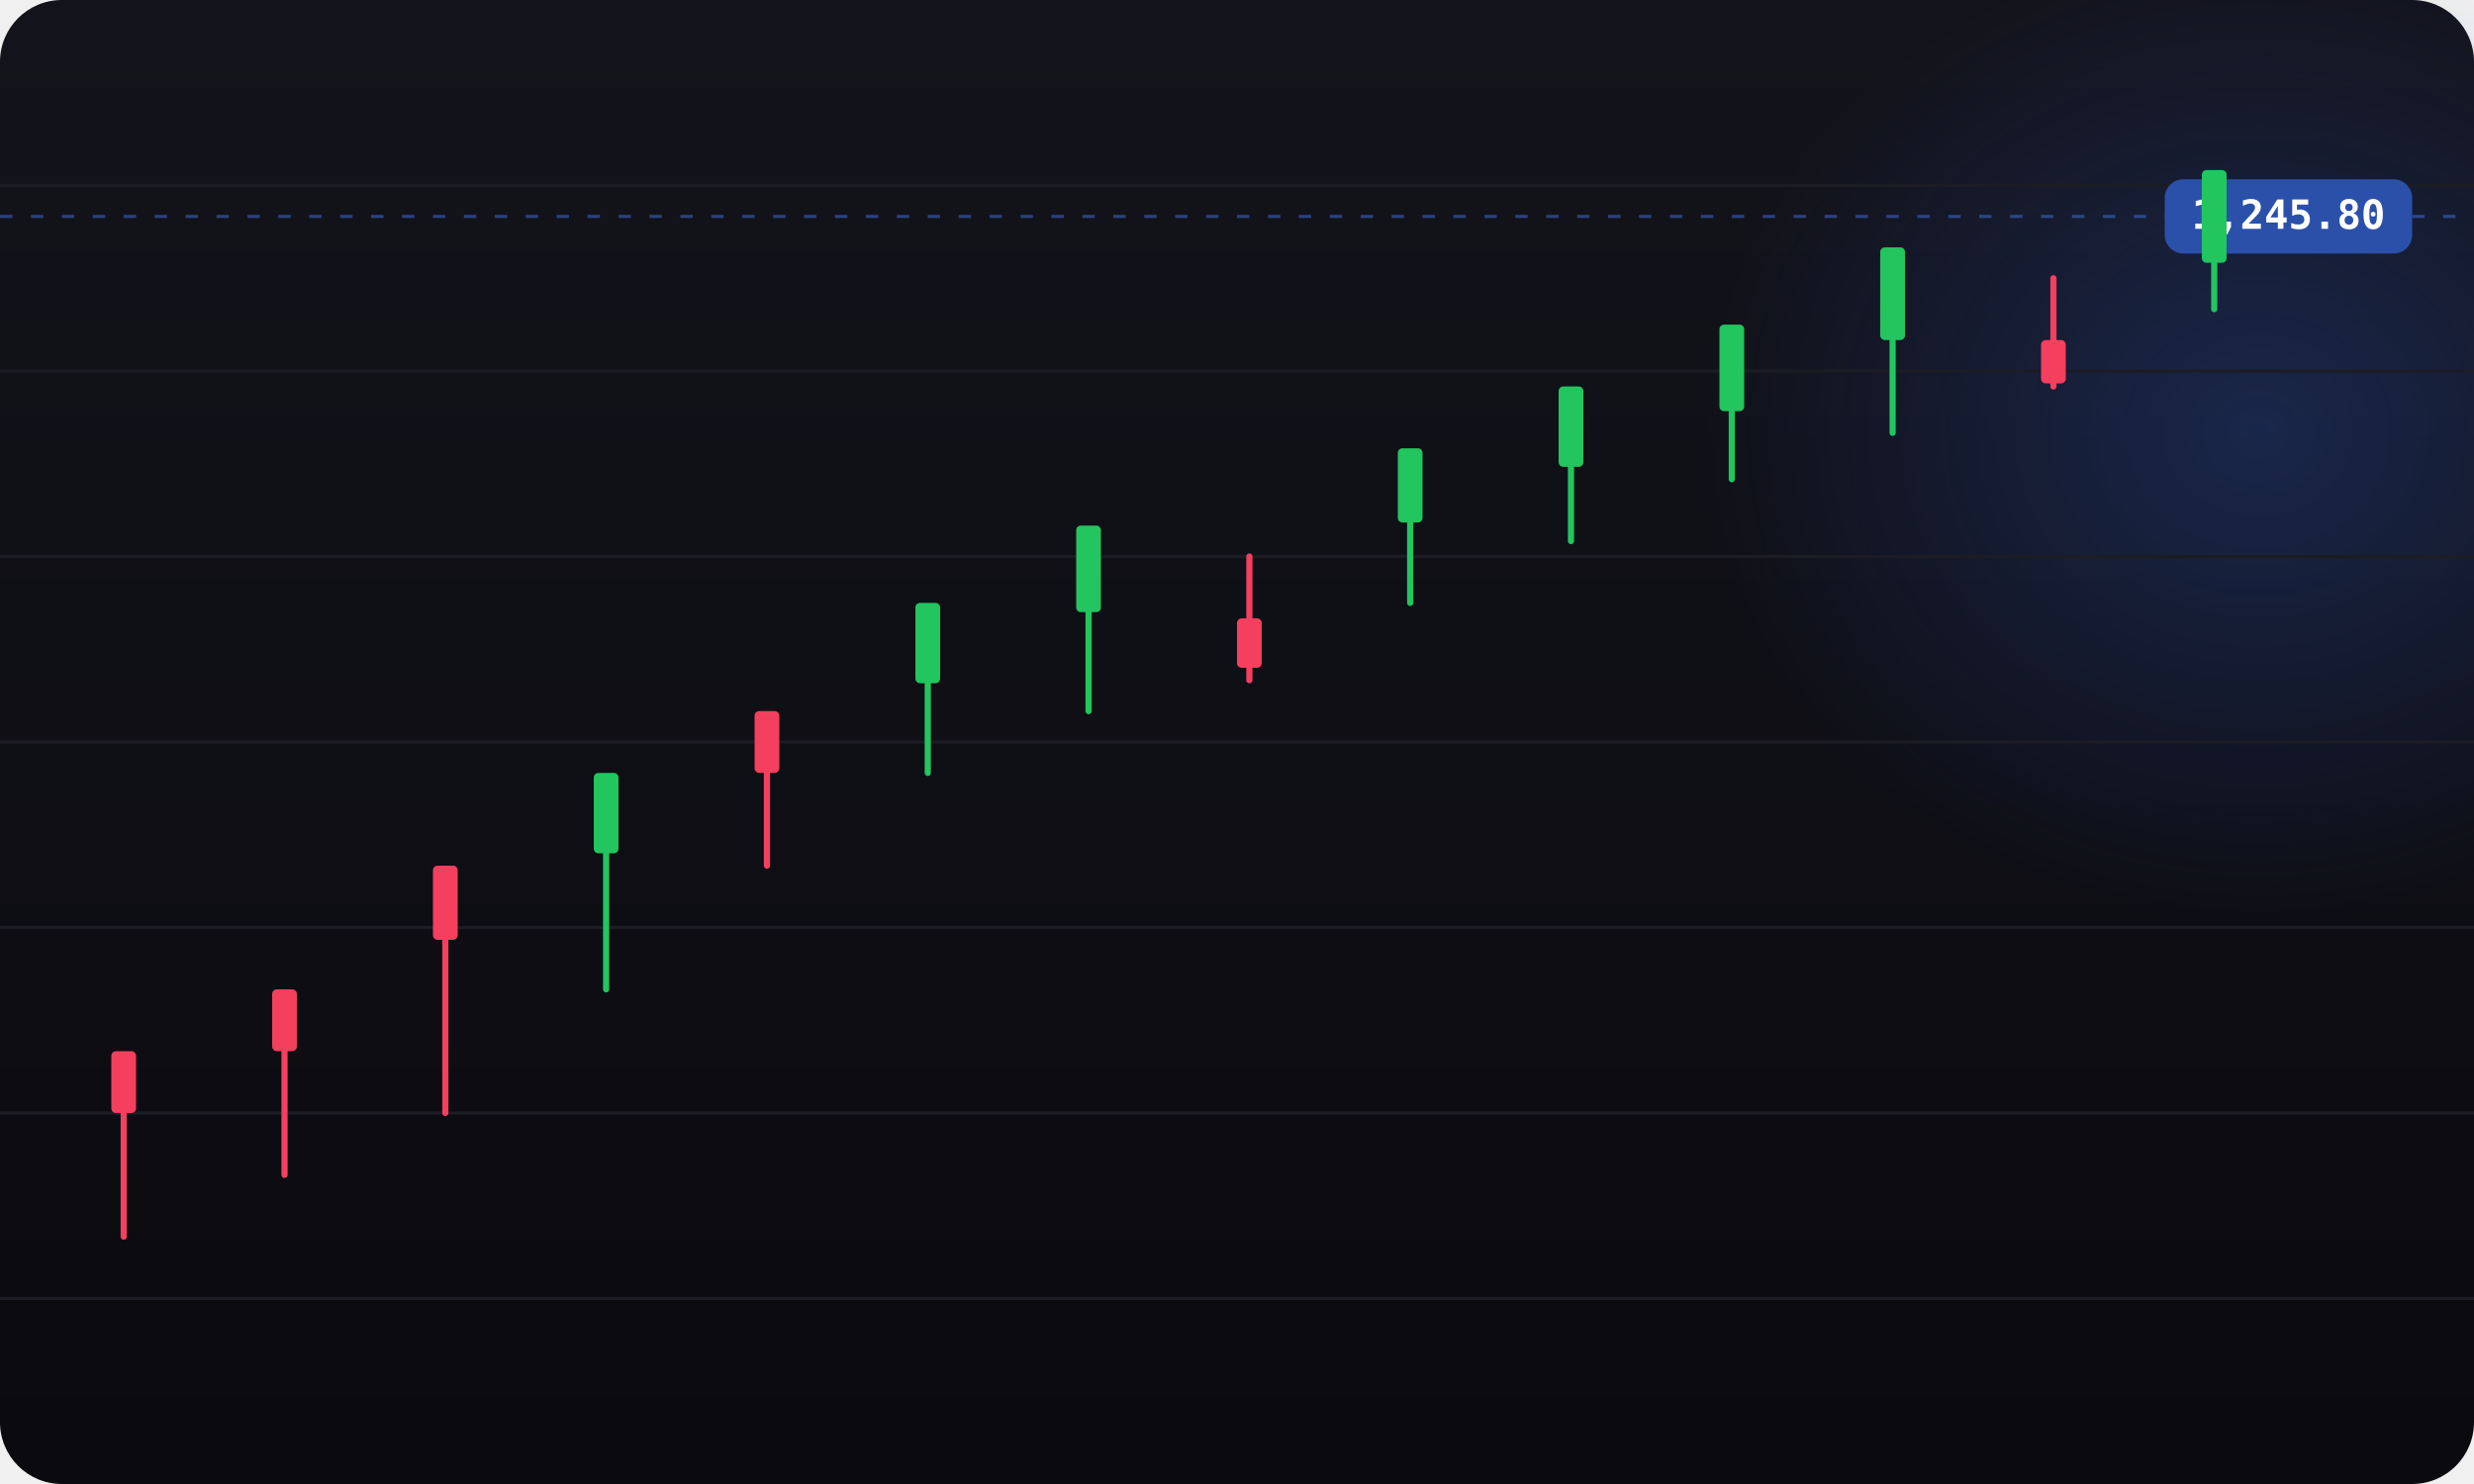
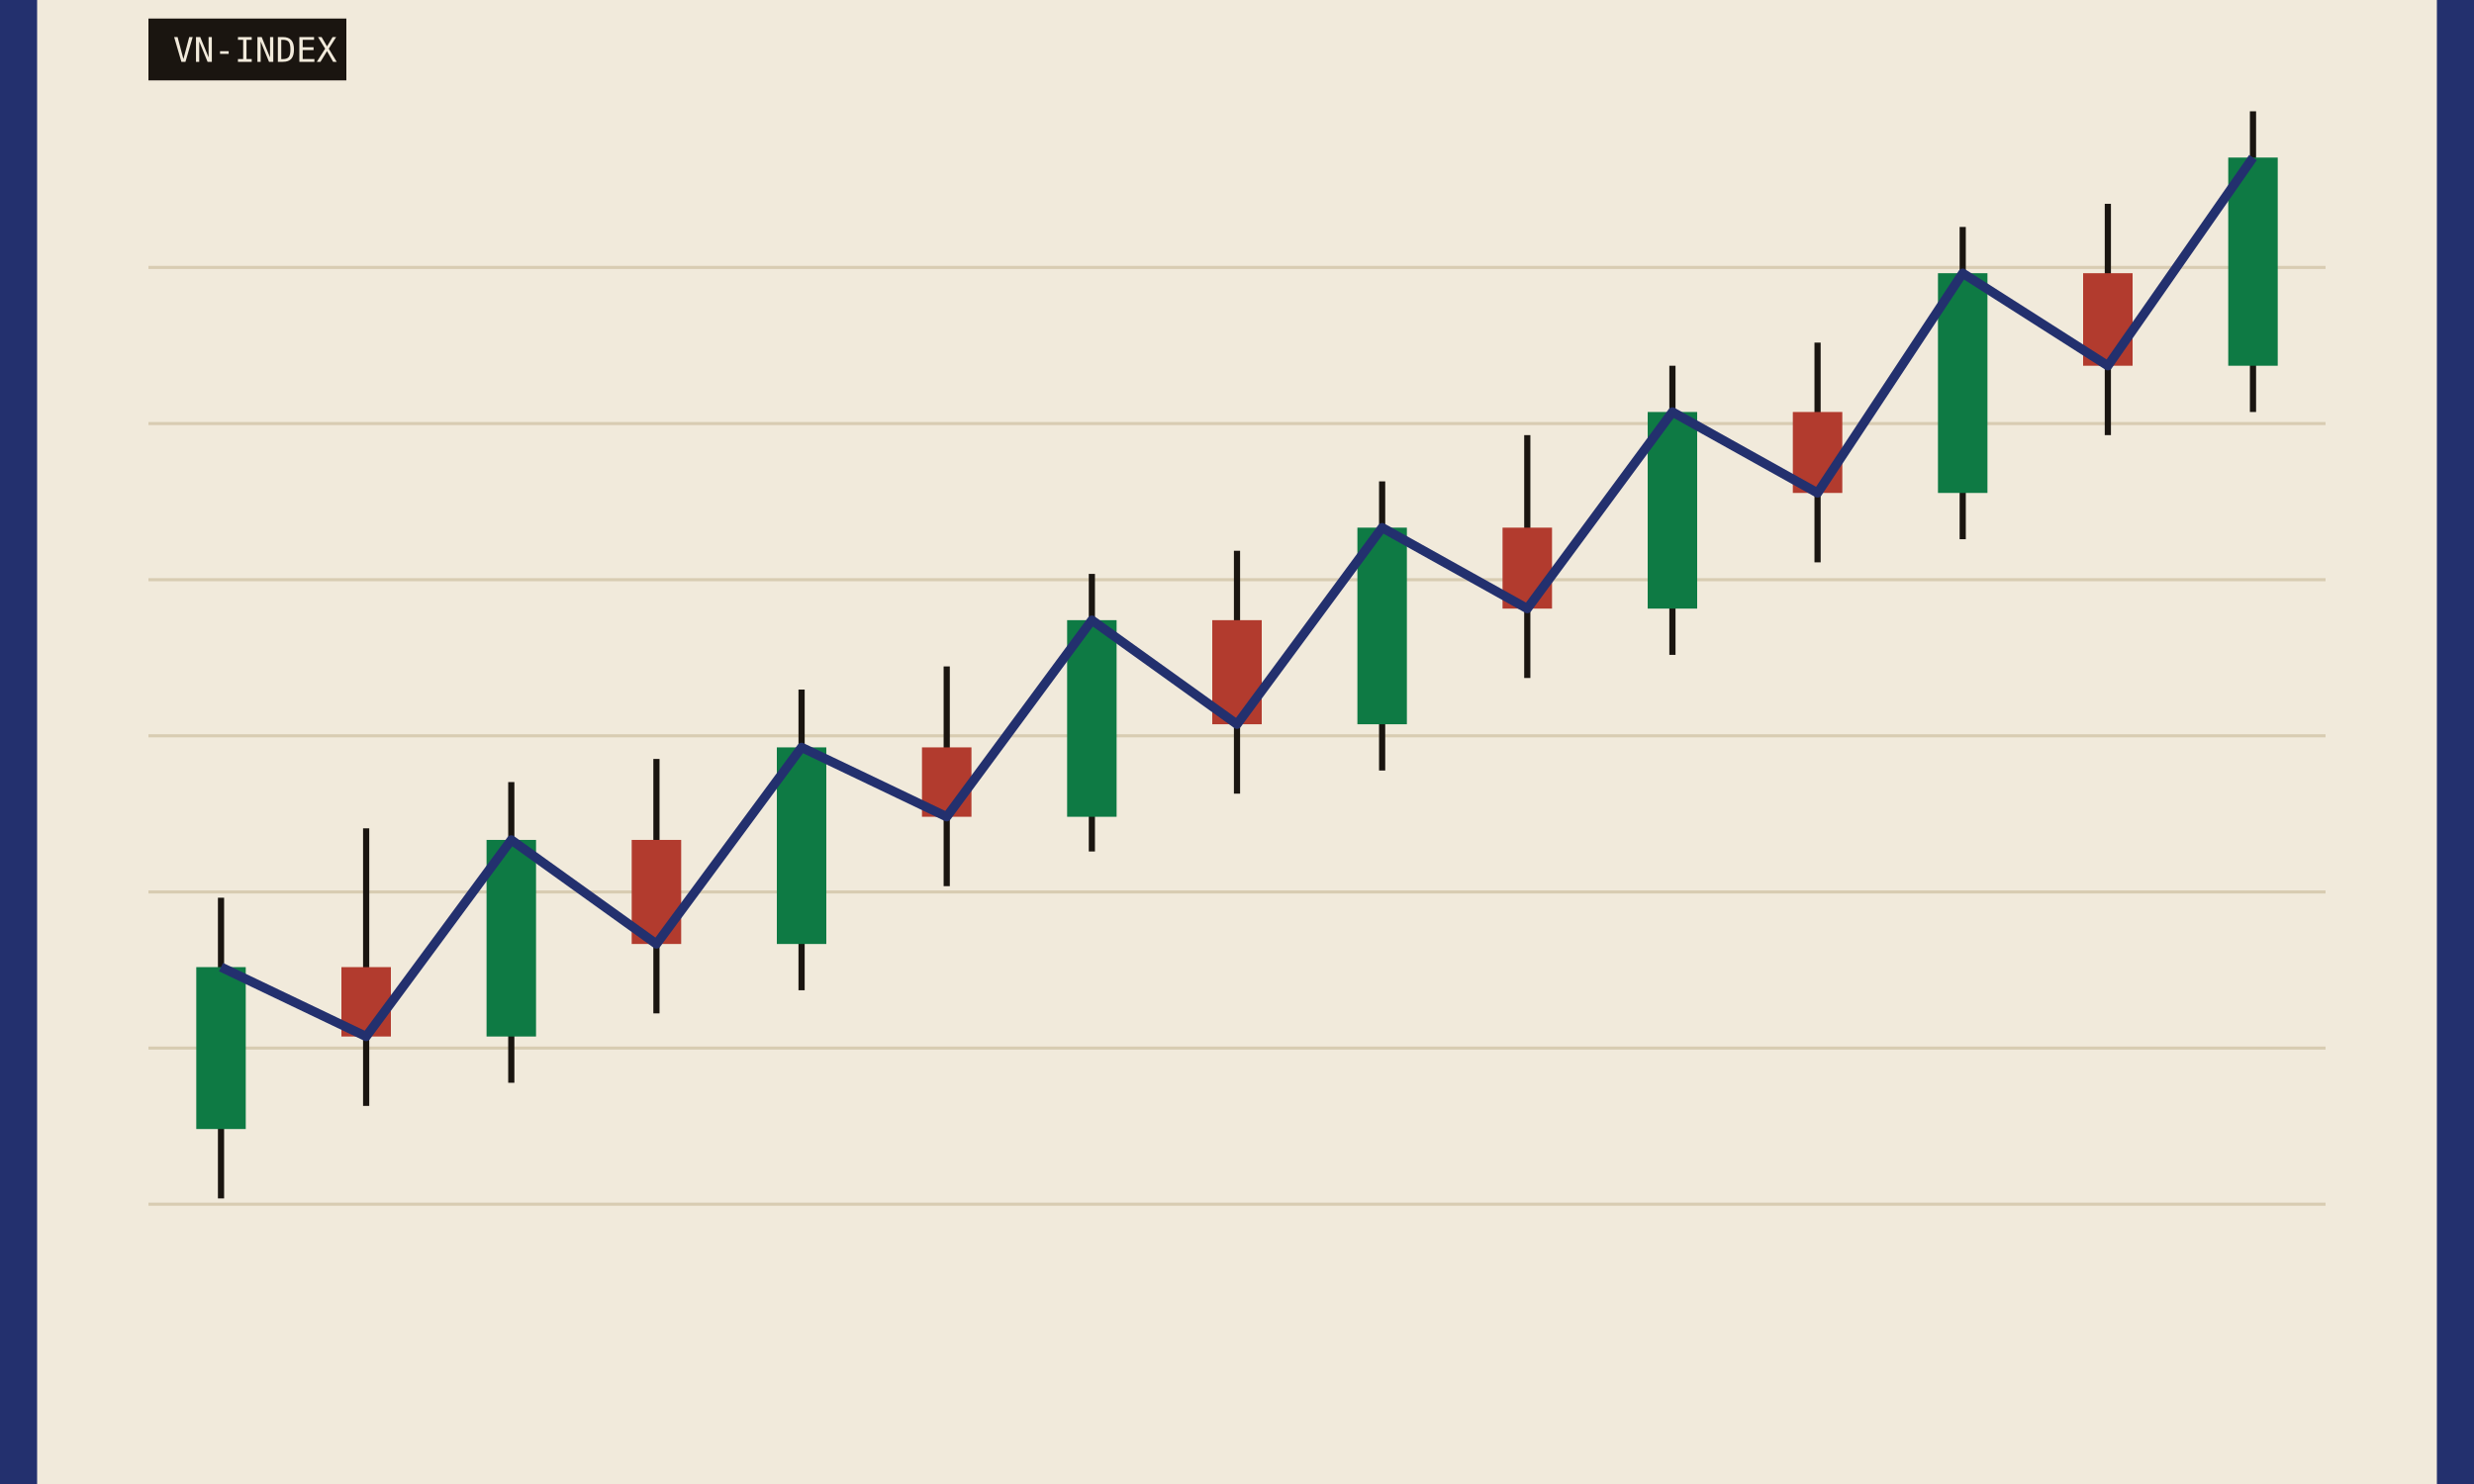
- <svg xmlns="http://www.w3.org/2000/svg" viewBox="0 0 800 480" width="800" height="480" role="img" aria-label="Rising candlestick chart">
-   <defs>
-     <linearGradient id="candle-bg" x1="0" y1="0" x2="0" y2="1">
-       <stop offset="0" stop-color="#13131b" />
-       <stop offset="1" stop-color="#0a0a0f" />
-     </linearGradient>
-     <radialGradient id="candle-glow" cx="0.5" cy="0.5" r="0.5">
-       <stop offset="0" stop-color="#2b50aa" stop-opacity="0.35" />
-       <stop offset="1" stop-color="#2b50aa" stop-opacity="0" />
-     </radialGradient>
-   </defs>
-   <rect width="800" height="480" rx="20" fill="url(#candle-bg)" />
-   <ellipse cx="730" cy="140" rx="180" ry="160" fill="url(#candle-glow)" />
-   <g stroke="#1c1c24" stroke-width="1">
-     <line x1="0" y1="60" x2="800" y2="60" />
-     <line x1="0" y1="120" x2="800" y2="120" />
-     <line x1="0" y1="180" x2="800" y2="180" />
-     <line x1="0" y1="240" x2="800" y2="240" />
-     <line x1="0" y1="300" x2="800" y2="300" />
-     <line x1="0" y1="360" x2="800" y2="360" />
-     <line x1="0" y1="420" x2="800" y2="420" />
-   </g>
-   <g stroke-dasharray="4 6" stroke="#3b63c4" stroke-opacity="0.6" stroke-width="1">
-     <line x1="0" y1="70" x2="800" y2="70" />
-   </g>
-   <g>
-     <rect x="700" y="58" width="80" height="24" rx="6" fill="#2b50aa" />
-     <text x="740" y="74" text-anchor="middle" fill="#ffffff" font-family="ui-monospace, monospace" font-size="13" font-weight="600">1,245.80</text>
-   </g>
-   <g stroke-linecap="round">
-     <line x1="40" y1="360" x2="40" y2="400" stroke="#f43f5e" stroke-width="2" />
-     <rect x="36" y="340" width="8" height="20" rx="1.5" fill="#f43f5e" />
-     <line x1="92" y1="330" x2="92" y2="380" stroke="#f43f5e" stroke-width="2" />
-     <rect x="88" y="320" width="8" height="20" rx="1.5" fill="#f43f5e" />
-     <line x1="144" y1="300" x2="144" y2="360" stroke="#f43f5e" stroke-width="2" />
-     <rect x="140" y="280" width="8" height="24" rx="1.5" fill="#f43f5e" />
-     <line x1="196" y1="270" x2="196" y2="320" stroke="#22c55e" stroke-width="2" />
-     <rect x="192" y="250" width="8" height="26" rx="1.5" fill="#22c55e" />
-     <line x1="248" y1="240" x2="248" y2="280" stroke="#f43f5e" stroke-width="2" />
-     <rect x="244" y="230" width="8" height="20" rx="1.5" fill="#f43f5e" />
-     <line x1="300" y1="210" x2="300" y2="250" stroke="#22c55e" stroke-width="2" />
-     <rect x="296" y="195" width="8" height="26" rx="1.5" fill="#22c55e" />
-     <line x1="352" y1="190" x2="352" y2="230" stroke="#22c55e" stroke-width="2" />
-     <rect x="348" y="170" width="8" height="28" rx="1.5" fill="#22c55e" />
-     <line x1="404" y1="180" x2="404" y2="220" stroke="#f43f5e" stroke-width="2" />
-     <rect x="400" y="200" width="8" height="16" rx="1.5" fill="#f43f5e" />
-     <line x1="456" y1="160" x2="456" y2="195" stroke="#22c55e" stroke-width="2" />
-     <rect x="452" y="145" width="8" height="24" rx="1.5" fill="#22c55e" />
-     <line x1="508" y1="140" x2="508" y2="175" stroke="#22c55e" stroke-width="2" />
-     <rect x="504" y="125" width="8" height="26" rx="1.5" fill="#22c55e" />
-     <line x1="560" y1="120" x2="560" y2="155" stroke="#22c55e" stroke-width="2" />
-     <rect x="556" y="105" width="8" height="28" rx="1.5" fill="#22c55e" />
-     <line x1="612" y1="100" x2="612" y2="140" stroke="#22c55e" stroke-width="2" />
-     <rect x="608" y="80" width="8" height="30" rx="1.5" fill="#22c55e" />
-     <line x1="664" y1="90" x2="664" y2="125" stroke="#f43f5e" stroke-width="2" />
-     <rect x="660" y="110" width="8" height="14" rx="1.5" fill="#f43f5e" />
-     <line x1="716" y1="70" x2="716" y2="100" stroke="#22c55e" stroke-width="2" />
-     <rect x="712" y="55" width="8" height="30" rx="1.5" fill="#22c55e" />
-   </g>
+ <svg xmlns="http://www.w3.org/2000/svg" viewBox="0 0 800 480" role="img" aria-label="Rising candlestick chart printed on the sleeve">
+   <rect width="800" height="480" fill="#f1eadb" />
+   <rect x="0" y="0" width="12" height="480" fill="#23306e" />
+   <rect x="788" y="0" width="12" height="480" fill="#23306e" />
+   <line x1="48" x2="752" y1="86.5" y2="86.5" stroke="#d8ccb2" stroke-width="1" />
+   <line x1="48" x2="752" y1="137" y2="137" stroke="#d8ccb2" stroke-width="1" />
+   <line x1="48" x2="752" y1="187.5" y2="187.5" stroke="#d8ccb2" stroke-width="1" />
+   <line x1="48" x2="752" y1="238" y2="238" stroke="#d8ccb2" stroke-width="1" />
+   <line x1="48" x2="752" y1="288.5" y2="288.5" stroke="#d8ccb2" stroke-width="1" />
+   <line x1="48" x2="752" y1="339" y2="339" stroke="#d8ccb2" stroke-width="1" />
+   <line x1="48" x2="752" y1="389.5" y2="389.5" stroke="#d8ccb2" stroke-width="1" />
+   <line x1="71.467" x2="71.467" y1="387.63" y2="290.37" stroke="#1a1510" stroke-width="2" />
+   <line x1="118.4" x2="118.4" y1="357.704" y2="267.926" stroke="#1a1510" stroke-width="2" />
+   <line x1="165.333" x2="165.333" y1="350.222" y2="252.963" stroke="#1a1510" stroke-width="2" />
+   <line x1="212.267" x2="212.267" y1="327.778" y2="245.481" stroke="#1a1510" stroke-width="2" />
+   <line x1="259.2" x2="259.2" y1="320.296" y2="223.037" stroke="#1a1510" stroke-width="2" />
+   <line x1="306.133" x2="306.133" y1="286.63" y2="215.556" stroke="#1a1510" stroke-width="2" />
+   <line x1="353.067" x2="353.067" y1="275.407" y2="185.63" stroke="#1a1510" stroke-width="2" />
+   <line x1="400" x2="400" y1="256.704" y2="178.148" stroke="#1a1510" stroke-width="2" />
+   <line x1="446.933" x2="446.933" y1="249.222" y2="155.704" stroke="#1a1510" stroke-width="2" />
+   <line x1="493.867" x2="493.867" y1="219.296" y2="140.741" stroke="#1a1510" stroke-width="2" />
+   <line x1="540.8" x2="540.8" y1="211.815" y2="118.296" stroke="#1a1510" stroke-width="2" />
+   <line x1="587.733" x2="587.733" y1="181.889" y2="110.815" stroke="#1a1510" stroke-width="2" />
+   <line x1="634.667" x2="634.667" y1="174.407" y2="73.407" stroke="#1a1510" stroke-width="2" />
+   <line x1="681.6" x2="681.6" y1="140.741" y2="65.926" stroke="#1a1510" stroke-width="2" />
+   <line x1="728.533" x2="728.533" y1="133.259" y2="36" stroke="#1a1510" stroke-width="2" />
+   <rect x="63.467" y="312.815" width="16" height="52.37" fill="#0e7a44" />
+   <rect x="110.4" y="312.815" width="16" height="22.444" fill="#b23b2e" />
+   <rect x="157.333" y="271.667" width="16" height="63.593" fill="#0e7a44" />
+   <rect x="204.267" y="271.667" width="16" height="33.667" fill="#b23b2e" />
+   <rect x="251.2" y="241.741" width="16" height="63.593" fill="#0e7a44" />
+   <rect x="298.133" y="241.741" width="16" height="22.444" fill="#b23b2e" />
+   <rect x="345.067" y="200.593" width="16" height="63.593" fill="#0e7a44" />
+   <rect x="392" y="200.593" width="16" height="33.667" fill="#b23b2e" />
+   <rect x="438.933" y="170.667" width="16" height="63.593" fill="#0e7a44" />
+   <rect x="485.867" y="170.667" width="16" height="26.185" fill="#b23b2e" />
+   <rect x="532.8" y="133.259" width="16" height="63.593" fill="#0e7a44" />
+   <rect x="579.733" y="133.259" width="16" height="26.185" fill="#b23b2e" />
+   <rect x="626.667" y="88.37" width="16" height="71.074" fill="#0e7a44" />
+   <rect x="673.6" y="88.37" width="16" height="29.926" fill="#b23b2e" />
+   <rect x="720.533" y="50.963" width="16" height="67.333" fill="#0e7a44" />
+   <path d="M71.467 312.815L118.4 335.259L165.333 271.667L212.267 305.333L259.2 241.741L306.133 264.185L353.067 200.593L400 234.259L446.933 170.667L493.867 196.852L540.8 133.259L587.733 159.444L634.667 88.37L681.6 118.296L728.533 50.963" fill="none" stroke="#23306e" stroke-width="3" stroke-linejoin="round" />
+   <rect x="48" y="6" width="64" height="20" fill="#1a1510" />
+   <text x="56" y="20" font-family="Martian Mono, monospace" font-size="11" fill="#f1eadb">VN-INDEX</text>
</svg>
